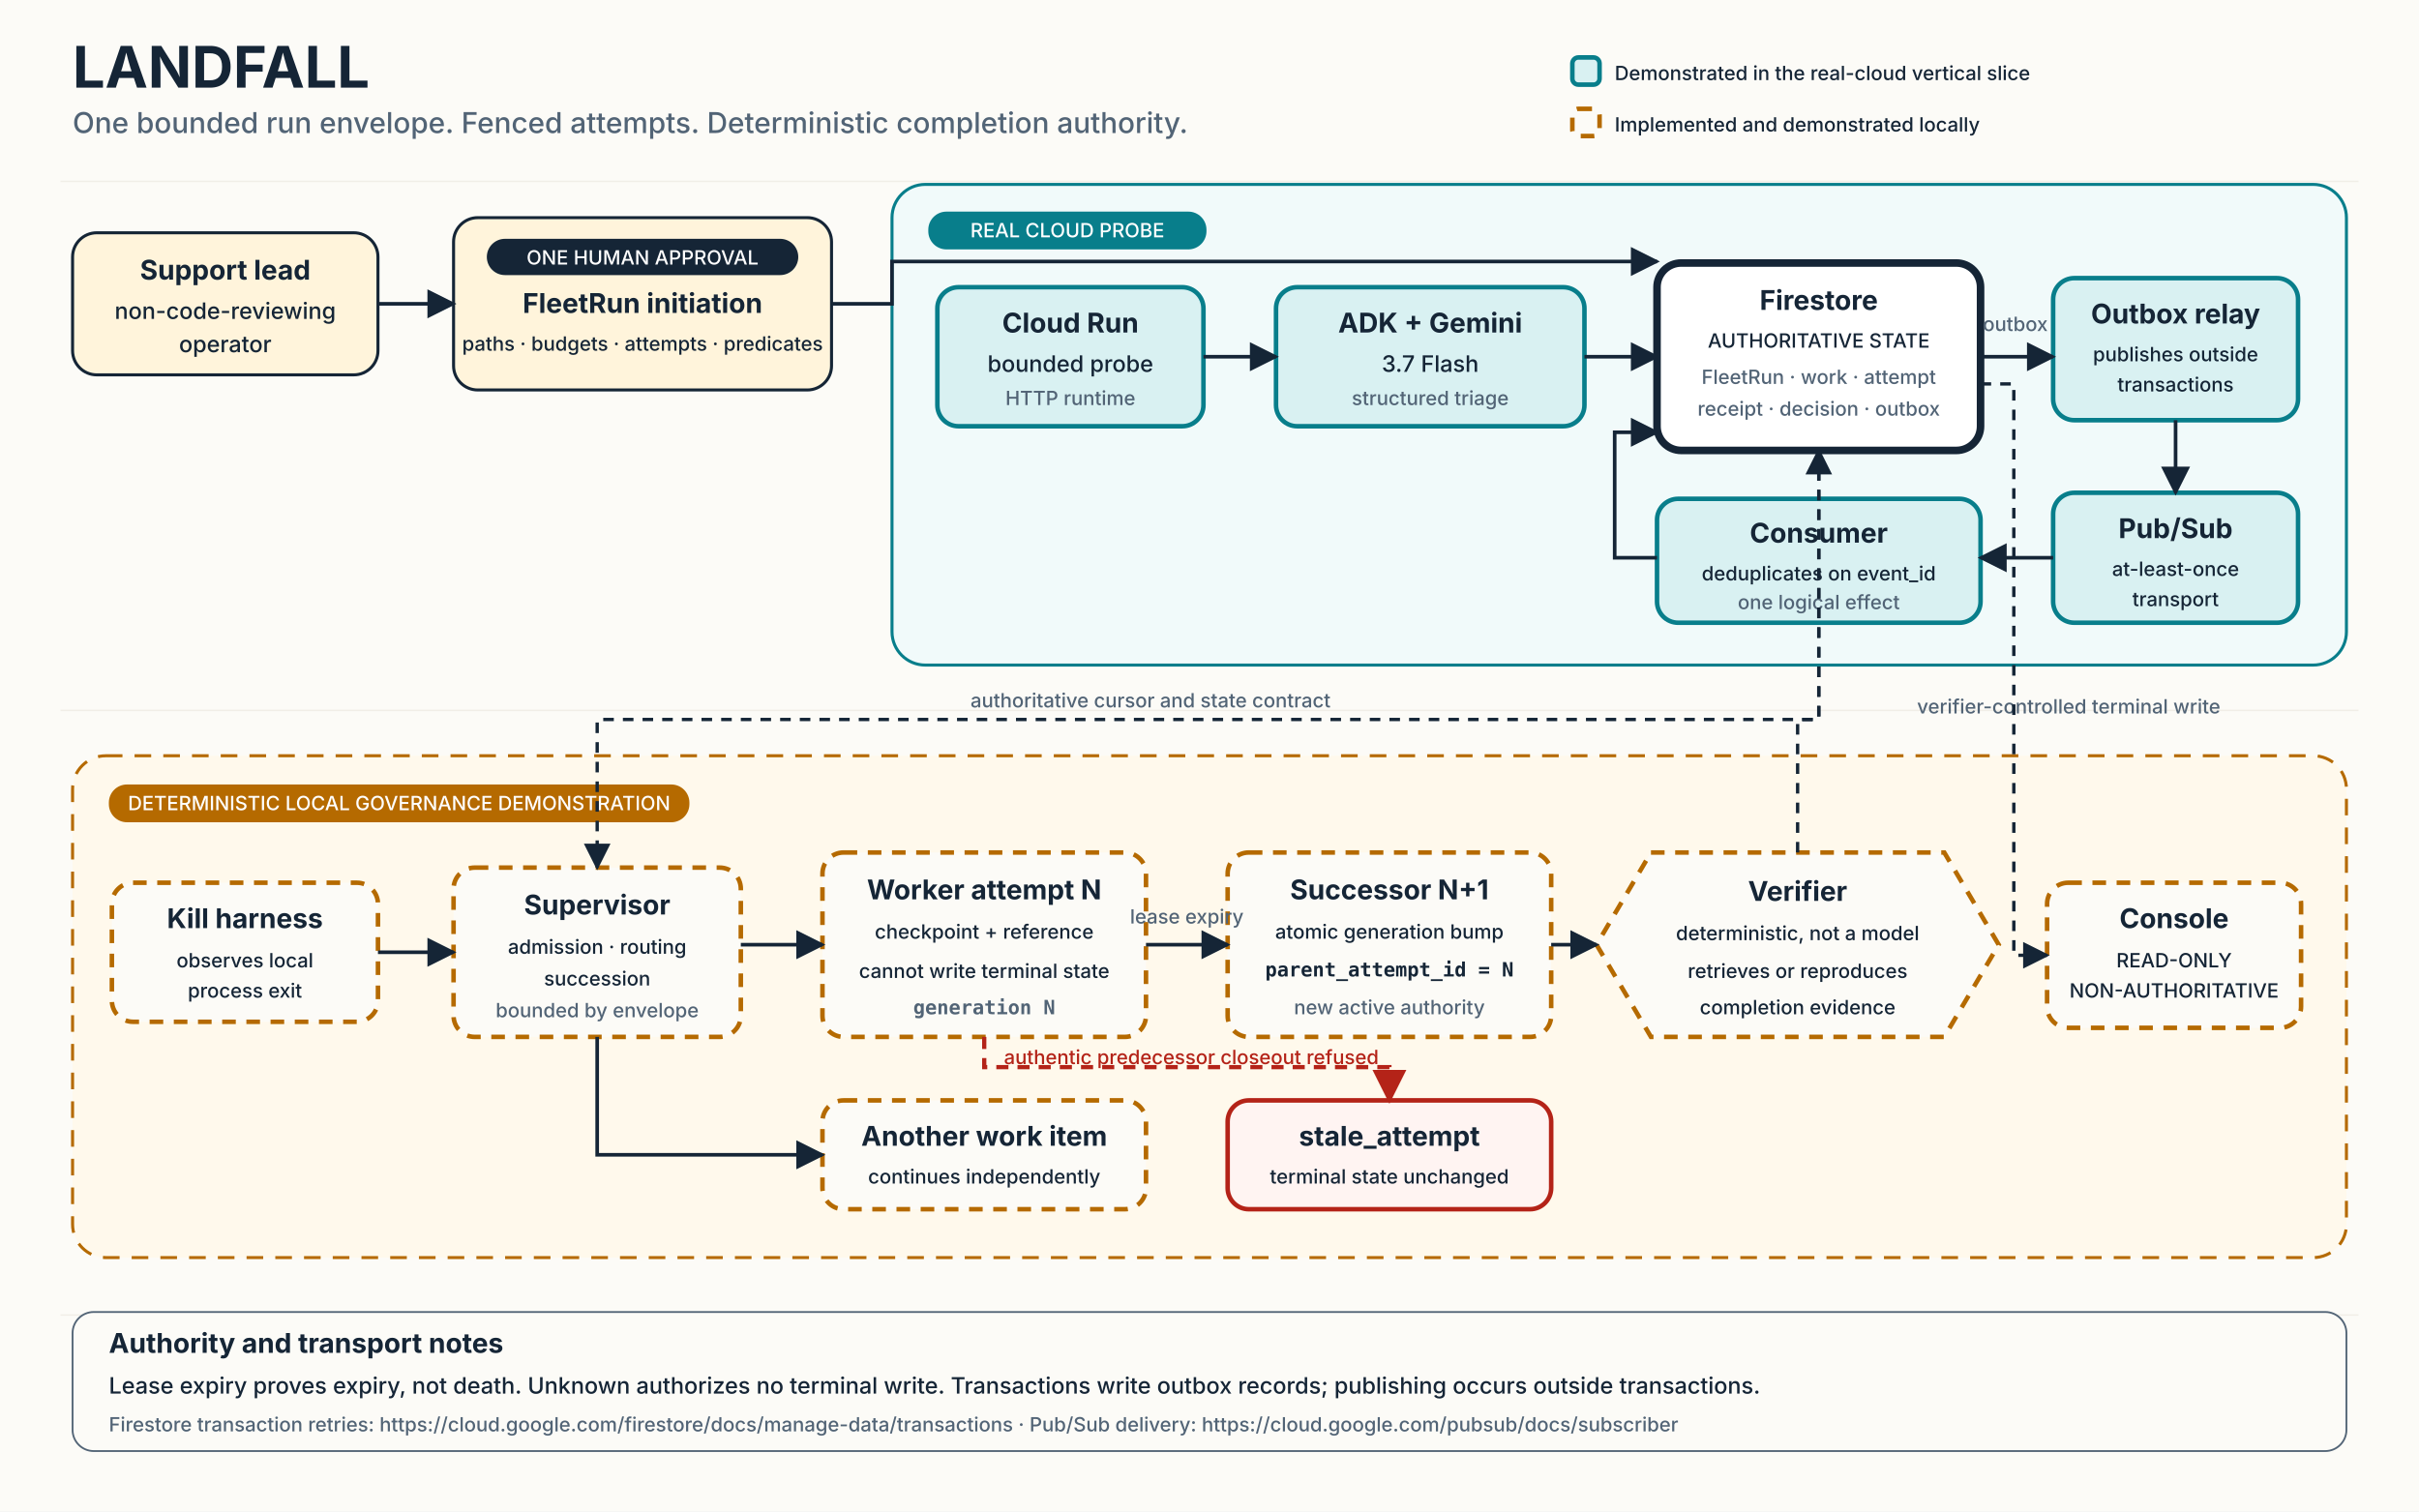
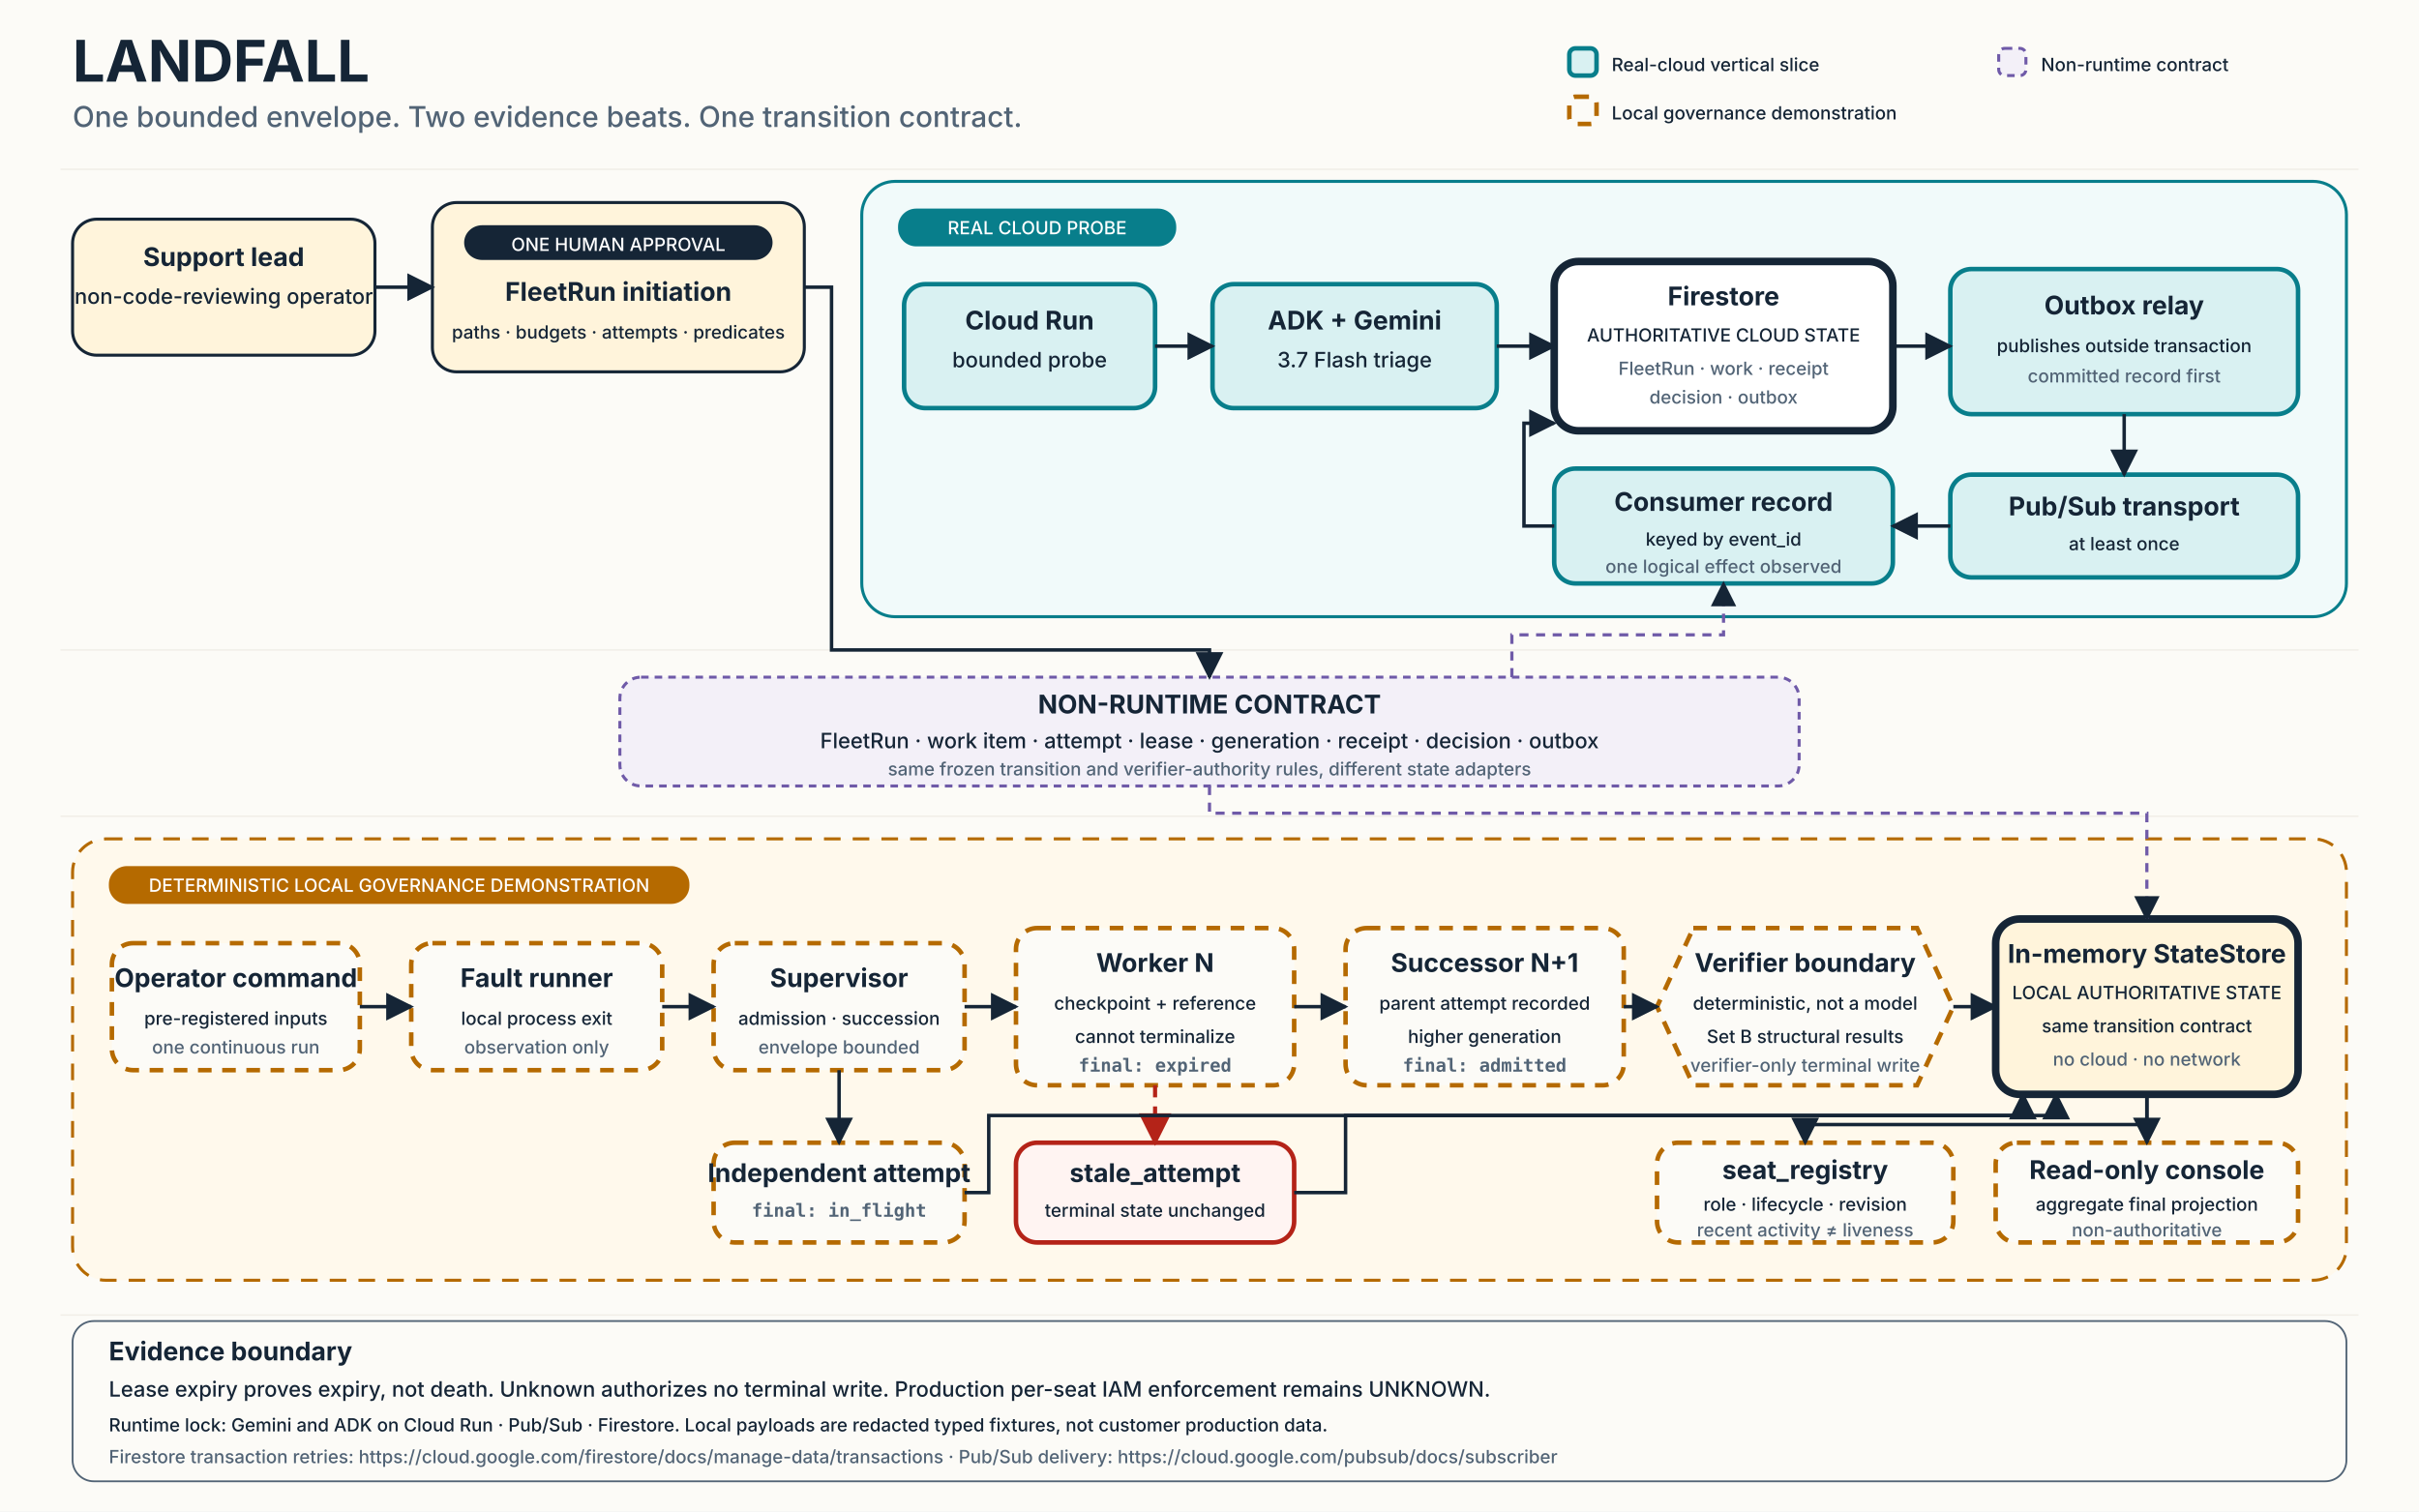
<svg xmlns="http://www.w3.org/2000/svg" width="1600" height="1000" viewBox="0 0 1600 1000" role="img" aria-labelledby="title desc">
  <defs>
    <marker id="arrow" viewBox="0 0 10 10" refX="9" refY="5" markerWidth="8" markerHeight="8" orient="auto-start-reverse">
-       <path d="M 0 0 L 10 5 L 0 10 z" fill="#152536" />
+       <path d="M0 0L10 5L0 10z" fill="#152536" />
    </marker>
    <marker id="arrow-red" viewBox="0 0 10 10" refX="9" refY="5" markerWidth="8" markerHeight="8" orient="auto-start-reverse">
-       <path d="M 0 0 L 10 5 L 0 10 z" fill="#B42318" />
+       <path d="M0 0L10 5L0 10z" fill="#B42318" />
    </marker>
    <style>
-       .bg{fill:#FCFBF7}.ink{fill:#152536}.muted{fill:#526476}.title{font:700 38px Inter,Arial,sans-serif}.subtitle{font:500 19px Inter,Arial,sans-serif}.lane-title{font:700 17px Inter,Arial,sans-serif;letter-spacing:1.5px}.node-title{font:700 18px Inter,Arial,sans-serif}.body{font:500 15px Inter,Arial,sans-serif}.small{font:500 13px Inter,Arial,sans-serif}.mono{font:600 13px "IBM Plex Mono",Consolas,monospace}.human{fill:#FFF4DB;stroke:#152536;stroke-width:2}.cloud{fill:#D9F1F2;stroke:#087E8B;stroke-width:3}.local{fill:#FCFBF7;stroke:#B56A00;stroke-width:3;stroke-dasharray:9 7}.authority{fill:#fff;stroke:#152536;stroke-width:5}.refusal{fill:#FFF4F2;stroke:#B42318;stroke-width:3}.cloud-lane{fill:#F1FAFA;stroke:#087E8B;stroke-width:2}.local-lane{fill:#FFF9EC;stroke:#B56A00;stroke-width:2;stroke-dasharray:11 8}.edge{fill:none;stroke:#152536;stroke-width:2.4;marker-end:url(#arrow)}.edge-red{fill:none;stroke:#B42318;stroke-width:2.8;stroke-dasharray:8 6;marker-end:url(#arrow-red)}.edge-dash{fill:none;stroke:#152536;stroke-width:2.2;stroke-dasharray:7 6;marker-end:url(#arrow)}.legend-line{stroke-width:3}.chip-cloud{fill:#087E8B}.chip-local{fill:#B56A00}.chip-green{fill:#18794E}.white{fill:#fff}.rule{fill:#FCFBF7;stroke:#526476;stroke-width:1.2}.grid{stroke:#E5E1D8;stroke-width:1;opacity:.5}
+       .bg{fill:#FCFBF7}.ink{fill:#152536}.muted{fill:#526476}.white{fill:#fff}.title{font:700 38px Inter,Arial,sans-serif}.subtitle{font:500 19px Inter,Arial,sans-serif}.node-title{font:700 17px Inter,Arial,sans-serif}.body{font:500 14px Inter,Arial,sans-serif}.small{font:500 12px Inter,Arial,sans-serif}.mono{font:600 12px "IBM Plex Mono",Consolas,monospace}.human{fill:#FFF4DB;stroke:#152536;stroke-width:2}.cloud{fill:#D9F1F2;stroke:#087E8B;stroke-width:3}.local{fill:#FCFBF7;stroke:#B56A00;stroke-width:3;stroke-dasharray:9 7}.localstate{fill:#FFF4DB;stroke:#152536;stroke-width:5}.authority{fill:#fff;stroke:#152536;stroke-width:5}.contract{fill:#F3F0F8;stroke:#6F5AA8;stroke-width:2;stroke-dasharray:5 4}.refusal{fill:#FFF4F2;stroke:#B42318;stroke-width:3}.cloud-lane{fill:#F1FAFA;stroke:#087E8B;stroke-width:2}.local-lane{fill:#FFF9EC;stroke:#B56A00;stroke-width:2;stroke-dasharray:11 8}.edge{fill:none;stroke:#152536;stroke-width:2.3;marker-end:url(#arrow)}.edge-dash{fill:none;stroke:#6F5AA8;stroke-width:2.1;stroke-dasharray:6 5;marker-end:url(#arrow)}.edge-red{fill:none;stroke:#B42318;stroke-width:2.7;stroke-dasharray:8 6;marker-end:url(#arrow-red)}.chip-cloud{fill:#087E8B}.chip-local{fill:#B56A00}.rule{fill:#FCFBF7;stroke:#526476;stroke-width:1.2}.grid{stroke:#E5E1D8;stroke-width:1;opacity:.5}
    </style>
  </defs>
  <rect class="bg" width="1600" height="1000" />
-   <path class="grid" d="M40 120H1560M40 470H1560M40 870H1560" />
-   <text x="48" y="58" class="title ink">LANDFALL</text>
-   <text x="48" y="88" class="subtitle muted">One bounded run envelope. Fenced attempts. Deterministic completion authority.</text>
+   <path class="grid" d="M40 112H1560M40 430H1560M40 540H1560M40 870H1560" />
+   <text x="48" y="54" class="title ink">LANDFALL</text>
+   <text x="48" y="84" class="subtitle muted">One bounded envelope. Two evidence beats. One transition contract.</text>
  <g aria-label="Legend">
-     <rect x="1040" y="38" width="18" height="18" rx="4" class="cloud" />
-     <text x="1068" y="53" class="small ink">Demonstrated in the real-cloud vertical slice</text>
-     <rect x="1040" y="72" width="18" height="18" rx="4" class="local" />
-     <text x="1068" y="87" class="small ink">Implemented and demonstrated locally</text>
+     <rect x="1038" y="32" width="18" height="18" rx="4" class="cloud" />
+     <text x="1066" y="47" class="small ink">Real-cloud vertical slice</text>
+     <rect x="1038" y="64" width="18" height="18" rx="4" class="local" />
+     <text x="1066" y="79" class="small ink">Local governance demonstration</text>
+     <rect x="1322" y="32" width="18" height="18" rx="4" class="contract" />
+     <text x="1350" y="47" class="small ink">Non-runtime contract</text>
  </g>
  <g aria-label="Human authorization">
-     <rect x="48" y="154" width="202" height="94" rx="16" class="human" />
-     <text x="149" y="185" text-anchor="middle" class="node-title ink">Support lead</text>
-     <text x="149" y="211" text-anchor="middle" class="body ink">non-code-reviewing</text>
-     <text x="149" y="233" text-anchor="middle" class="body ink">operator</text>
-     <rect x="300" y="144" width="250" height="114" rx="16" class="human" />
-     <rect x="322" y="158" width="206" height="24" rx="12" fill="#152536" />
-     <text x="425" y="175" text-anchor="middle" class="small white">ONE HUMAN APPROVAL</text>
-     <text x="425" y="207" text-anchor="middle" class="node-title ink">FleetRun initiation</text>
-     <text x="425" y="232" text-anchor="middle" class="small ink">paths · budgets · attempts · predicates</text>
-     <path class="edge" d="M250 201 H300" />
+     <rect x="48" y="145" width="200" height="90" rx="16" class="human" />
+     <text x="148" y="176" text-anchor="middle" class="node-title ink">Support lead</text>
+     <text x="148" y="201" text-anchor="middle" class="body ink">non-code-reviewing operator</text>
+     <rect x="286" y="134" width="246" height="112" rx="16" class="human" />
+     <rect x="307" y="149" width="204" height="23" rx="12" fill="#152536" />
+     <text x="409" y="166" text-anchor="middle" class="small white">ONE HUMAN APPROVAL</text>
+     <text x="409" y="199" text-anchor="middle" class="node-title ink">FleetRun initiation</text>
+     <text x="409" y="224" text-anchor="middle" class="small ink">paths · budgets · attempts · predicates</text>
+     <path class="edge" d="M248 190H286" />
  </g>
  <g aria-label="Real cloud vertical slice">
-     <rect x="590" y="122" width="962" height="318" rx="22" class="cloud-lane" />
-     <rect x="614" y="140" width="184" height="25" rx="12" class="chip-cloud" />
-     <text x="706" y="157" text-anchor="middle" class="small white">REAL CLOUD PROBE</text>
-     <rect x="620" y="190" width="176" height="92" rx="14" class="cloud" />
-     <text x="708" y="220" text-anchor="middle" class="node-title ink">Cloud Run</text>
-     <text x="708" y="246" text-anchor="middle" class="body ink">bounded probe</text>
-     <text x="708" y="268" text-anchor="middle" class="small muted">HTTP runtime</text>
-     <rect x="844" y="190" width="204" height="92" rx="14" class="cloud" />
-     <text x="946" y="220" text-anchor="middle" class="node-title ink">ADK + Gemini</text>
-     <text x="946" y="246" text-anchor="middle" class="body ink">3.7 Flash</text>
-     <text x="946" y="268" text-anchor="middle" class="small muted">structured triage</text>
-     <rect x="1096" y="174" width="214" height="124" rx="16" class="authority" />
-     <text x="1203" y="205" text-anchor="middle" class="node-title ink">Firestore</text>
-     <text x="1203" y="230" text-anchor="middle" class="small ink">AUTHORITATIVE STATE</text>
-     <text x="1203" y="254" text-anchor="middle" class="small muted">FleetRun · work · attempt</text>
-     <text x="1203" y="275" text-anchor="middle" class="small muted">receipt · decision · outbox</text>
-     <rect x="1358" y="184" width="162" height="94" rx="14" class="cloud" />
-     <text x="1439" y="214" text-anchor="middle" class="node-title ink">Outbox relay</text>
-     <text x="1439" y="239" text-anchor="middle" class="small ink">publishes outside</text>
-     <text x="1439" y="259" text-anchor="middle" class="small ink">transactions</text>
-     <rect x="1358" y="326" width="162" height="86" rx="14" class="cloud" />
-     <text x="1439" y="356" text-anchor="middle" class="node-title ink">Pub/Sub</text>
-     <text x="1439" y="381" text-anchor="middle" class="small ink">at-least-once</text>
-     <text x="1439" y="401" text-anchor="middle" class="small ink">transport</text>
-     <rect x="1096" y="330" width="214" height="82" rx="14" class="cloud" />
-     <text x="1203" y="359" text-anchor="middle" class="node-title ink">Consumer</text>
-     <text x="1203" y="384" text-anchor="middle" class="small ink">deduplicates on event_id</text>
-     <text x="1203" y="403" text-anchor="middle" class="small muted">one logical effect</text>
-     <path class="edge" d="M796 236 H844" />
-     <path class="edge" d="M1048 236 H1096" />
-     <path class="edge" d="M1310 236 H1358" />
-     <path class="edge" d="M1439 278 V326" />
-     <path class="edge" d="M1358 369 H1310" />
-     <path class="edge" d="M1096 369 H1068 V286 H1096" />
-     <text x="1333" y="219" text-anchor="middle" class="small muted">outbox</text>
+     <rect x="570" y="120" width="982" height="288" rx="22" class="cloud-lane" />
+     <rect x="594" y="138" width="184" height="25" rx="12" class="chip-cloud" />
+     <text x="686" y="155" text-anchor="middle" class="small white">REAL CLOUD PROBE</text>
+     <rect x="598" y="188" width="166" height="82" rx="14" class="cloud" />
+     <text x="681" y="218" text-anchor="middle" class="node-title ink">Cloud Run</text>
+     <text x="681" y="243" text-anchor="middle" class="body ink">bounded probe</text>
+     <rect x="802" y="188" width="188" height="82" rx="14" class="cloud" />
+     <text x="896" y="218" text-anchor="middle" class="node-title ink">ADK + Gemini</text>
+     <text x="896" y="243" text-anchor="middle" class="body ink">3.7 Flash triage</text>
+     <rect x="1028" y="173" width="224" height="112" rx="16" class="authority" />
+     <text x="1140" y="202" text-anchor="middle" class="node-title ink">Firestore</text>
+     <text x="1140" y="226" text-anchor="middle" class="small ink">AUTHORITATIVE CLOUD STATE</text>
+     <text x="1140" y="248" text-anchor="middle" class="small muted">FleetRun · work · receipt</text>
+     <text x="1140" y="267" text-anchor="middle" class="small muted">decision · outbox</text>
+     <rect x="1290" y="178" width="230" height="96" rx="14" class="cloud" />
+     <text x="1405" y="208" text-anchor="middle" class="node-title ink">Outbox relay</text>
+     <text x="1405" y="233" text-anchor="middle" class="small ink">publishes outside transaction</text>
+     <text x="1405" y="253" text-anchor="middle" class="small muted">committed record first</text>
+     <rect x="1290" y="314" width="230" height="68" rx="14" class="cloud" />
+     <text x="1405" y="341" text-anchor="middle" class="node-title ink">Pub/Sub transport</text>
+     <text x="1405" y="364" text-anchor="middle" class="small ink">at least once</text>
+     <rect x="1028" y="310" width="224" height="76" rx="14" class="cloud" />
+     <text x="1140" y="338" text-anchor="middle" class="node-title ink">Consumer record</text>
+     <text x="1140" y="361" text-anchor="middle" class="small ink">keyed by event_id</text>
+     <text x="1140" y="379" text-anchor="middle" class="small muted">one logical effect observed</text>
+     <path class="edge" d="M764 229H802" />
+     <path class="edge" d="M990 229H1028" />
+     <path class="edge" d="M1252 229H1290" />
+     <path class="edge" d="M1405 274V314" />
+     <path class="edge" d="M1290 348H1252" />
+     <path class="edge" d="M1028 348H1008V280H1028" />
  </g>
-   <path class="edge" d="M550 201 H590 V173 H1096" />
+   <g aria-label="Shared non-runtime contract">
+     <rect x="410" y="448" width="780" height="72" rx="14" class="contract" />
+     <text x="800" y="472" text-anchor="middle" class="node-title ink">NON-RUNTIME CONTRACT</text>
+     <text x="800" y="495" text-anchor="middle" class="body ink">FleetRun · work item · attempt · lease · generation · receipt · decision · outbox</text>
+     <text x="800" y="513" text-anchor="middle" class="small muted">same frozen transition and verifier-authority rules, different state adapters</text>
+     <path class="edge" d="M532 190H550V430H800V448" />
+     <path class="edge-dash" d="M1000 448V420H1140V386" />
+   </g>
  <g aria-label="Deterministic local governance demonstration">
-     <rect x="48" y="500" width="1504" height="332" rx="22" class="local-lane" />
-     <rect x="72" y="519" width="384" height="25" rx="12" class="chip-local" />
-     <text x="264" y="536" text-anchor="middle" class="small white">DETERMINISTIC LOCAL GOVERNANCE DEMONSTRATION</text>
-     <rect x="74" y="584" width="176" height="92" rx="14" class="local" />
-     <text x="162" y="614" text-anchor="middle" class="node-title ink">Kill harness</text>
-     <text x="162" y="640" text-anchor="middle" class="small ink">observes local</text>
-     <text x="162" y="660" text-anchor="middle" class="small ink">process exit</text>
-     <rect x="300" y="574" width="190" height="112" rx="14" class="local" />
-     <text x="395" y="605" text-anchor="middle" class="node-title ink">Supervisor</text>
-     <text x="395" y="631" text-anchor="middle" class="small ink">admission · routing</text>
-     <text x="395" y="652" text-anchor="middle" class="small ink">succession</text>
-     <text x="395" y="673" text-anchor="middle" class="small muted">bounded by envelope</text>
-     <rect x="544" y="564" width="214" height="122" rx="14" class="local" />
-     <text x="651" y="595" text-anchor="middle" class="node-title ink">Worker attempt N</text>
-     <text x="651" y="621" text-anchor="middle" class="small ink">checkpoint + reference</text>
-     <text x="651" y="647" text-anchor="middle" class="small ink">cannot write terminal state</text>
-     <text x="651" y="671" text-anchor="middle" class="mono muted">generation N</text>
-     <rect x="812" y="564" width="214" height="122" rx="14" class="local" />
-     <text x="919" y="595" text-anchor="middle" class="node-title ink">Successor N+1</text>
-     <text x="919" y="621" text-anchor="middle" class="small ink">atomic generation bump</text>
-     <text x="919" y="646" text-anchor="middle" class="mono ink">parent_attempt_id = N</text>
-     <text x="919" y="671" text-anchor="middle" class="small muted">new active authority</text>
-     <path d="M1092 564 H1286 L1322 625 L1286 686 H1092 L1056 625 Z" class="local" />
-     <text x="1189" y="596" text-anchor="middle" class="node-title ink">Verifier</text>
-     <text x="1189" y="622" text-anchor="middle" class="small ink">deterministic, not a model</text>
-     <text x="1189" y="647" text-anchor="middle" class="small ink">retrieves or reproduces</text>
-     <text x="1189" y="671" text-anchor="middle" class="small ink">completion evidence</text>
-     <rect x="544" y="728" width="214" height="72" rx="14" class="local" />
-     <text x="651" y="758" text-anchor="middle" class="node-title ink">Another work item</text>
-     <text x="651" y="783" text-anchor="middle" class="small ink">continues independently</text>
-     <rect x="812" y="728" width="214" height="72" rx="14" class="refusal" />
-     <text x="919" y="758" text-anchor="middle" class="node-title ink">stale_attempt</text>
-     <text x="919" y="783" text-anchor="middle" class="small ink">terminal state unchanged</text>
-     <rect x="1354" y="584" width="168" height="96" rx="14" class="local" />
-     <text x="1438" y="614" text-anchor="middle" class="node-title ink">Console</text>
-     <text x="1438" y="640" text-anchor="middle" class="small ink">READ-ONLY</text>
-     <text x="1438" y="660" text-anchor="middle" class="small ink">NON-AUTHORITATIVE</text>
-     <path class="edge" d="M250 630 H300" />
-     <path class="edge" d="M490 625 H544" />
-     <path class="edge" d="M758 625 H812" />
-     <path class="edge" d="M1026 625 H1056" />
-     <path class="edge" d="M395 686 V764 H544" />
-     <path class="edge-red" d="M651 686 V706 H919 V728" />
-     <text x="785" y="611" text-anchor="middle" class="small muted">lease expiry</text>
-     <text x="788" y="704" text-anchor="middle" class="small" fill="#B42318">authentic predecessor closeout refused</text>
+     <rect x="48" y="555" width="1504" height="292" rx="22" class="local-lane" />
+     <rect x="72" y="573" width="384" height="25" rx="12" class="chip-local" />
+     <text x="264" y="590" text-anchor="middle" class="small white">DETERMINISTIC LOCAL GOVERNANCE DEMONSTRATION</text>
+     <rect x="74" y="624" width="164" height="84" rx="14" class="local" />
+     <text x="156" y="653" text-anchor="middle" class="node-title ink">Operator command</text>
+     <text x="156" y="678" text-anchor="middle" class="small ink">pre-registered inputs</text>
+     <text x="156" y="697" text-anchor="middle" class="small muted">one continuous run</text>
+     <rect x="272" y="624" width="166" height="84" rx="14" class="local" />
+     <text x="355" y="653" text-anchor="middle" class="node-title ink">Fault runner</text>
+     <text x="355" y="678" text-anchor="middle" class="small ink">local process exit</text>
+     <text x="355" y="697" text-anchor="middle" class="small muted">observation only</text>
+     <rect x="472" y="624" width="166" height="84" rx="14" class="local" />
+     <text x="555" y="653" text-anchor="middle" class="node-title ink">Supervisor</text>
+     <text x="555" y="678" text-anchor="middle" class="small ink">admission · succession</text>
+     <text x="555" y="697" text-anchor="middle" class="small muted">envelope bounded</text>
+     <rect x="672" y="614" width="184" height="104" rx="14" class="local" />
+     <text x="764" y="643" text-anchor="middle" class="node-title ink">Worker N</text>
+     <text x="764" y="668" text-anchor="middle" class="small ink">checkpoint + reference</text>
+     <text x="764" y="690" text-anchor="middle" class="small ink">cannot terminalize</text>
+     <text x="764" y="709" text-anchor="middle" class="mono muted">final: expired</text>
+     <rect x="890" y="614" width="184" height="104" rx="14" class="local" />
+     <text x="982" y="643" text-anchor="middle" class="node-title ink">Successor N+1</text>
+     <text x="982" y="668" text-anchor="middle" class="small ink">parent attempt recorded</text>
+     <text x="982" y="690" text-anchor="middle" class="small ink">higher generation</text>
+     <text x="982" y="709" text-anchor="middle" class="mono muted">final: admitted</text>
+     <path d="M1120 614H1268L1292 666L1268 718H1120L1096 666Z" class="local" />
+     <text x="1194" y="643" text-anchor="middle" class="node-title ink">Verifier boundary</text>
+     <text x="1194" y="668" text-anchor="middle" class="small ink">deterministic, not a model</text>
+     <text x="1194" y="690" text-anchor="middle" class="small ink">Set B structural results</text>
+     <text x="1194" y="709" text-anchor="middle" class="small muted">verifier-only terminal write</text>
+     <rect x="1320" y="608" width="200" height="116" rx="16" class="localstate" />
+     <text x="1420" y="637" text-anchor="middle" class="node-title ink">In-memory StateStore</text>
+     <text x="1420" y="661" text-anchor="middle" class="small ink">LOCAL AUTHORITATIVE STATE</text>
+     <text x="1420" y="683" text-anchor="middle" class="small ink">same transition contract</text>
+     <text x="1420" y="705" text-anchor="middle" class="small muted">no cloud · no network</text>
+     <rect x="472" y="756" width="166" height="66" rx="14" class="local" />
+     <text x="555" y="782" text-anchor="middle" class="node-title ink">Independent attempt</text>
+     <text x="555" y="805" text-anchor="middle" class="mono muted">final: in_flight</text>
+     <rect x="672" y="756" width="184" height="66" rx="14" class="refusal" />
+     <text x="764" y="782" text-anchor="middle" class="node-title ink">stale_attempt</text>
+     <text x="764" y="805" text-anchor="middle" class="small ink">terminal state unchanged</text>
+     <rect x="1096" y="756" width="196" height="66" rx="14" class="local" />
+     <text x="1194" y="780" text-anchor="middle" class="node-title ink">seat_registry</text>
+     <text x="1194" y="801" text-anchor="middle" class="small ink">role · lifecycle · revision</text>
+     <text x="1194" y="818" text-anchor="middle" class="small muted">recent activity ≠ liveness</text>
+     <rect x="1320" y="756" width="200" height="66" rx="14" class="local" />
+     <text x="1420" y="780" text-anchor="middle" class="node-title ink">Read-only console</text>
+     <text x="1420" y="801" text-anchor="middle" class="small ink">aggregate final projection</text>
+     <text x="1420" y="818" text-anchor="middle" class="small muted">non-authoritative</text>
+     <path class="edge" d="M238 666H272" />
+     <path class="edge" d="M438 666H472" />
+     <path class="edge" d="M638 666H672" />
+     <path class="edge" d="M856 666H890" />
+     <path class="edge" d="M1074 666H1096" />
+     <path class="edge" d="M1292 666H1320" />
+     <path class="edge" d="M555 708V756" />
+     <path class="edge-red" d="M764 718V756" />
+     <path class="edge" d="M638 789H654V738H1338V724" />
+     <path class="edge" d="M856 789H890V738H1360V724" />
+     <path class="edge" d="M1420 724V744H1194V756" />
+     <path class="edge" d="M1420 724V756" />
  </g>
-   <path class="edge-dash" d="M1203 298 V476 H395 V574" />
-   <text x="761" y="468" text-anchor="middle" class="small muted">authoritative cursor and state contract</text>
-   <path class="edge-dash" d="M1189 564 V476 H1203 V298" />
-   <text x="1268" y="472" class="small muted">verifier-controlled terminal write</text>
-   <path class="edge-dash" d="M1310 254 H1332 V632 H1354" />
-   <g aria-label="Invariant notes">
-     <rect x="48" y="868" width="1504" height="92" rx="14" class="rule" />
-     <text x="72" y="895" class="node-title ink">Authority and transport notes</text>
-     <text x="72" y="922" class="body ink">Lease expiry proves expiry, not death. Unknown authorizes no terminal write. Transactions write outbox records; publishing occurs outside transactions.</text>
-     <text x="72" y="947" class="small muted">Firestore transaction retries: https://cloud.google.com/firestore/docs/manage-data/transactions · Pub/Sub delivery: https://cloud.google.com/pubsub/docs/subscriber</text>
+   <path class="edge-dash" d="M800 520V538H1420V608" />
+   <g aria-label="Evidence boundary notes">
+     <rect x="48" y="874" width="1504" height="106" rx="14" class="rule" />
+     <text x="72" y="900" class="node-title ink">Evidence boundary</text>
+     <text x="72" y="924" class="body ink">Lease expiry proves expiry, not death. Unknown authorizes no terminal write. Production per-seat IAM enforcement remains UNKNOWN.</text>
+     <text x="72" y="947" class="small ink">Runtime lock: Gemini and ADK on Cloud Run · Pub/Sub · Firestore. Local payloads are redacted typed fixtures, not customer production data.</text>
+     <text x="72" y="968" class="small muted">Firestore transaction retries: https://cloud.google.com/firestore/docs/manage-data/transactions · Pub/Sub delivery: https://cloud.google.com/pubsub/docs/subscriber</text>
  </g>
</svg>
